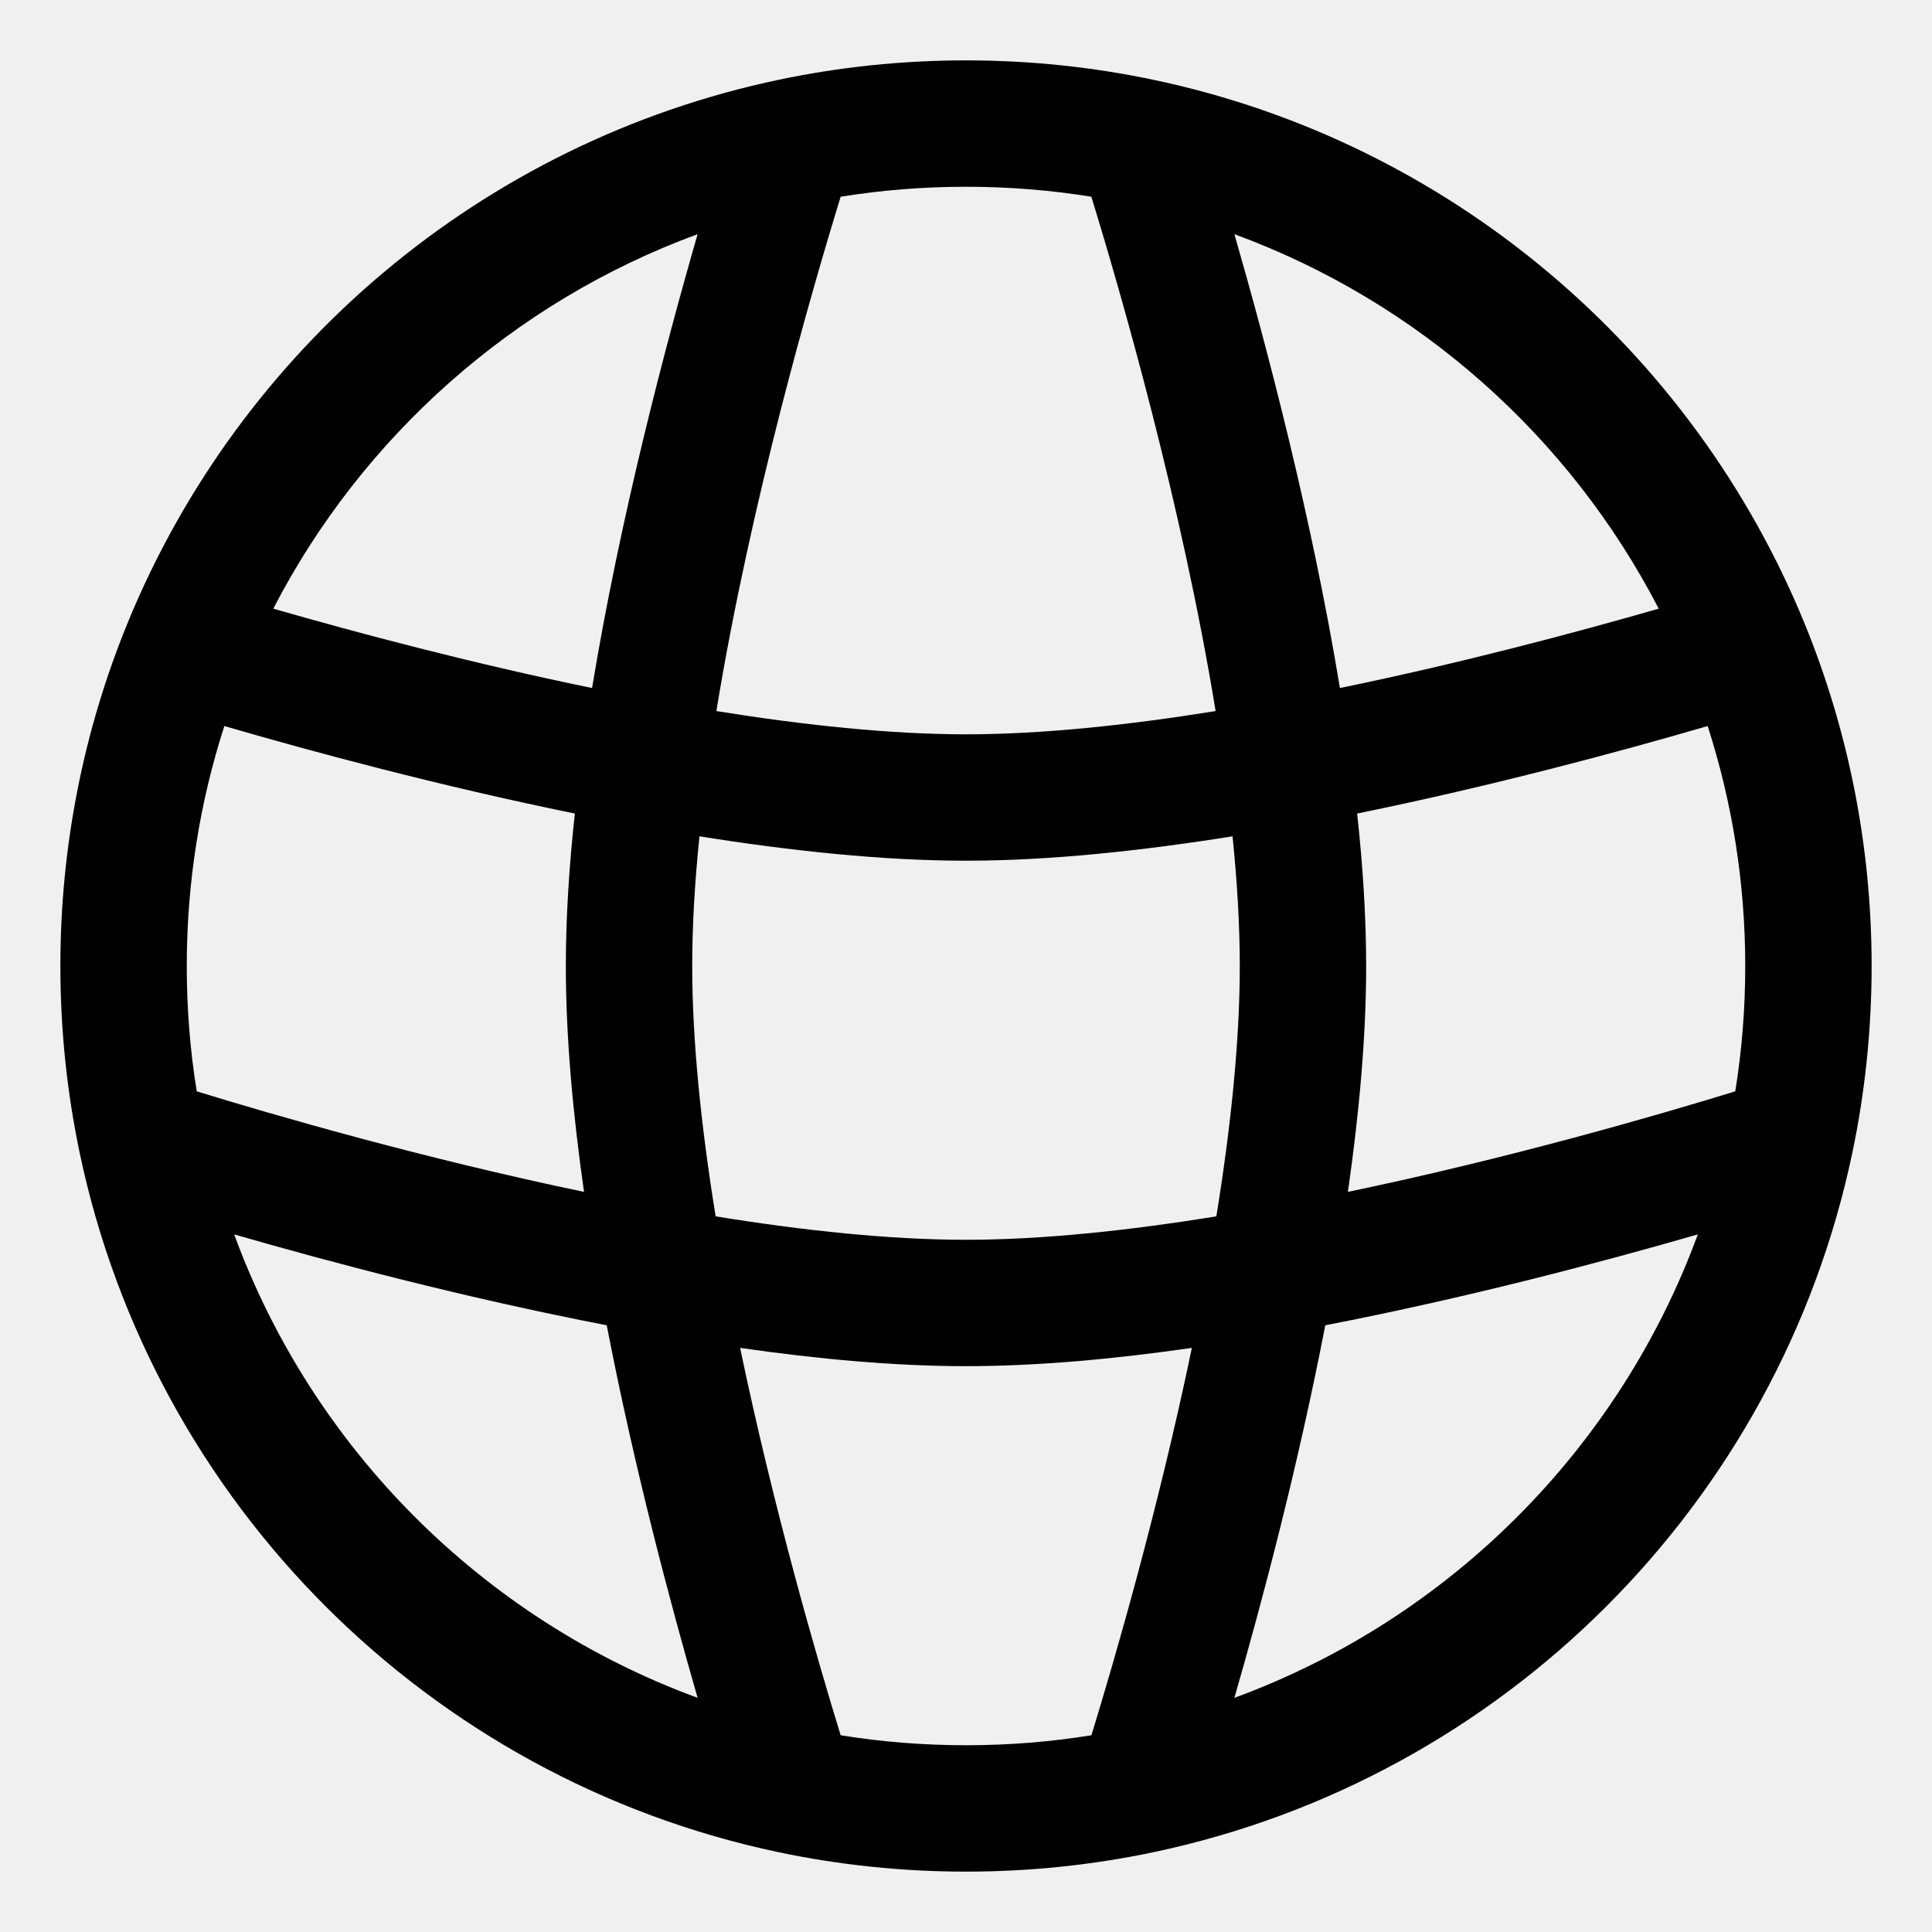
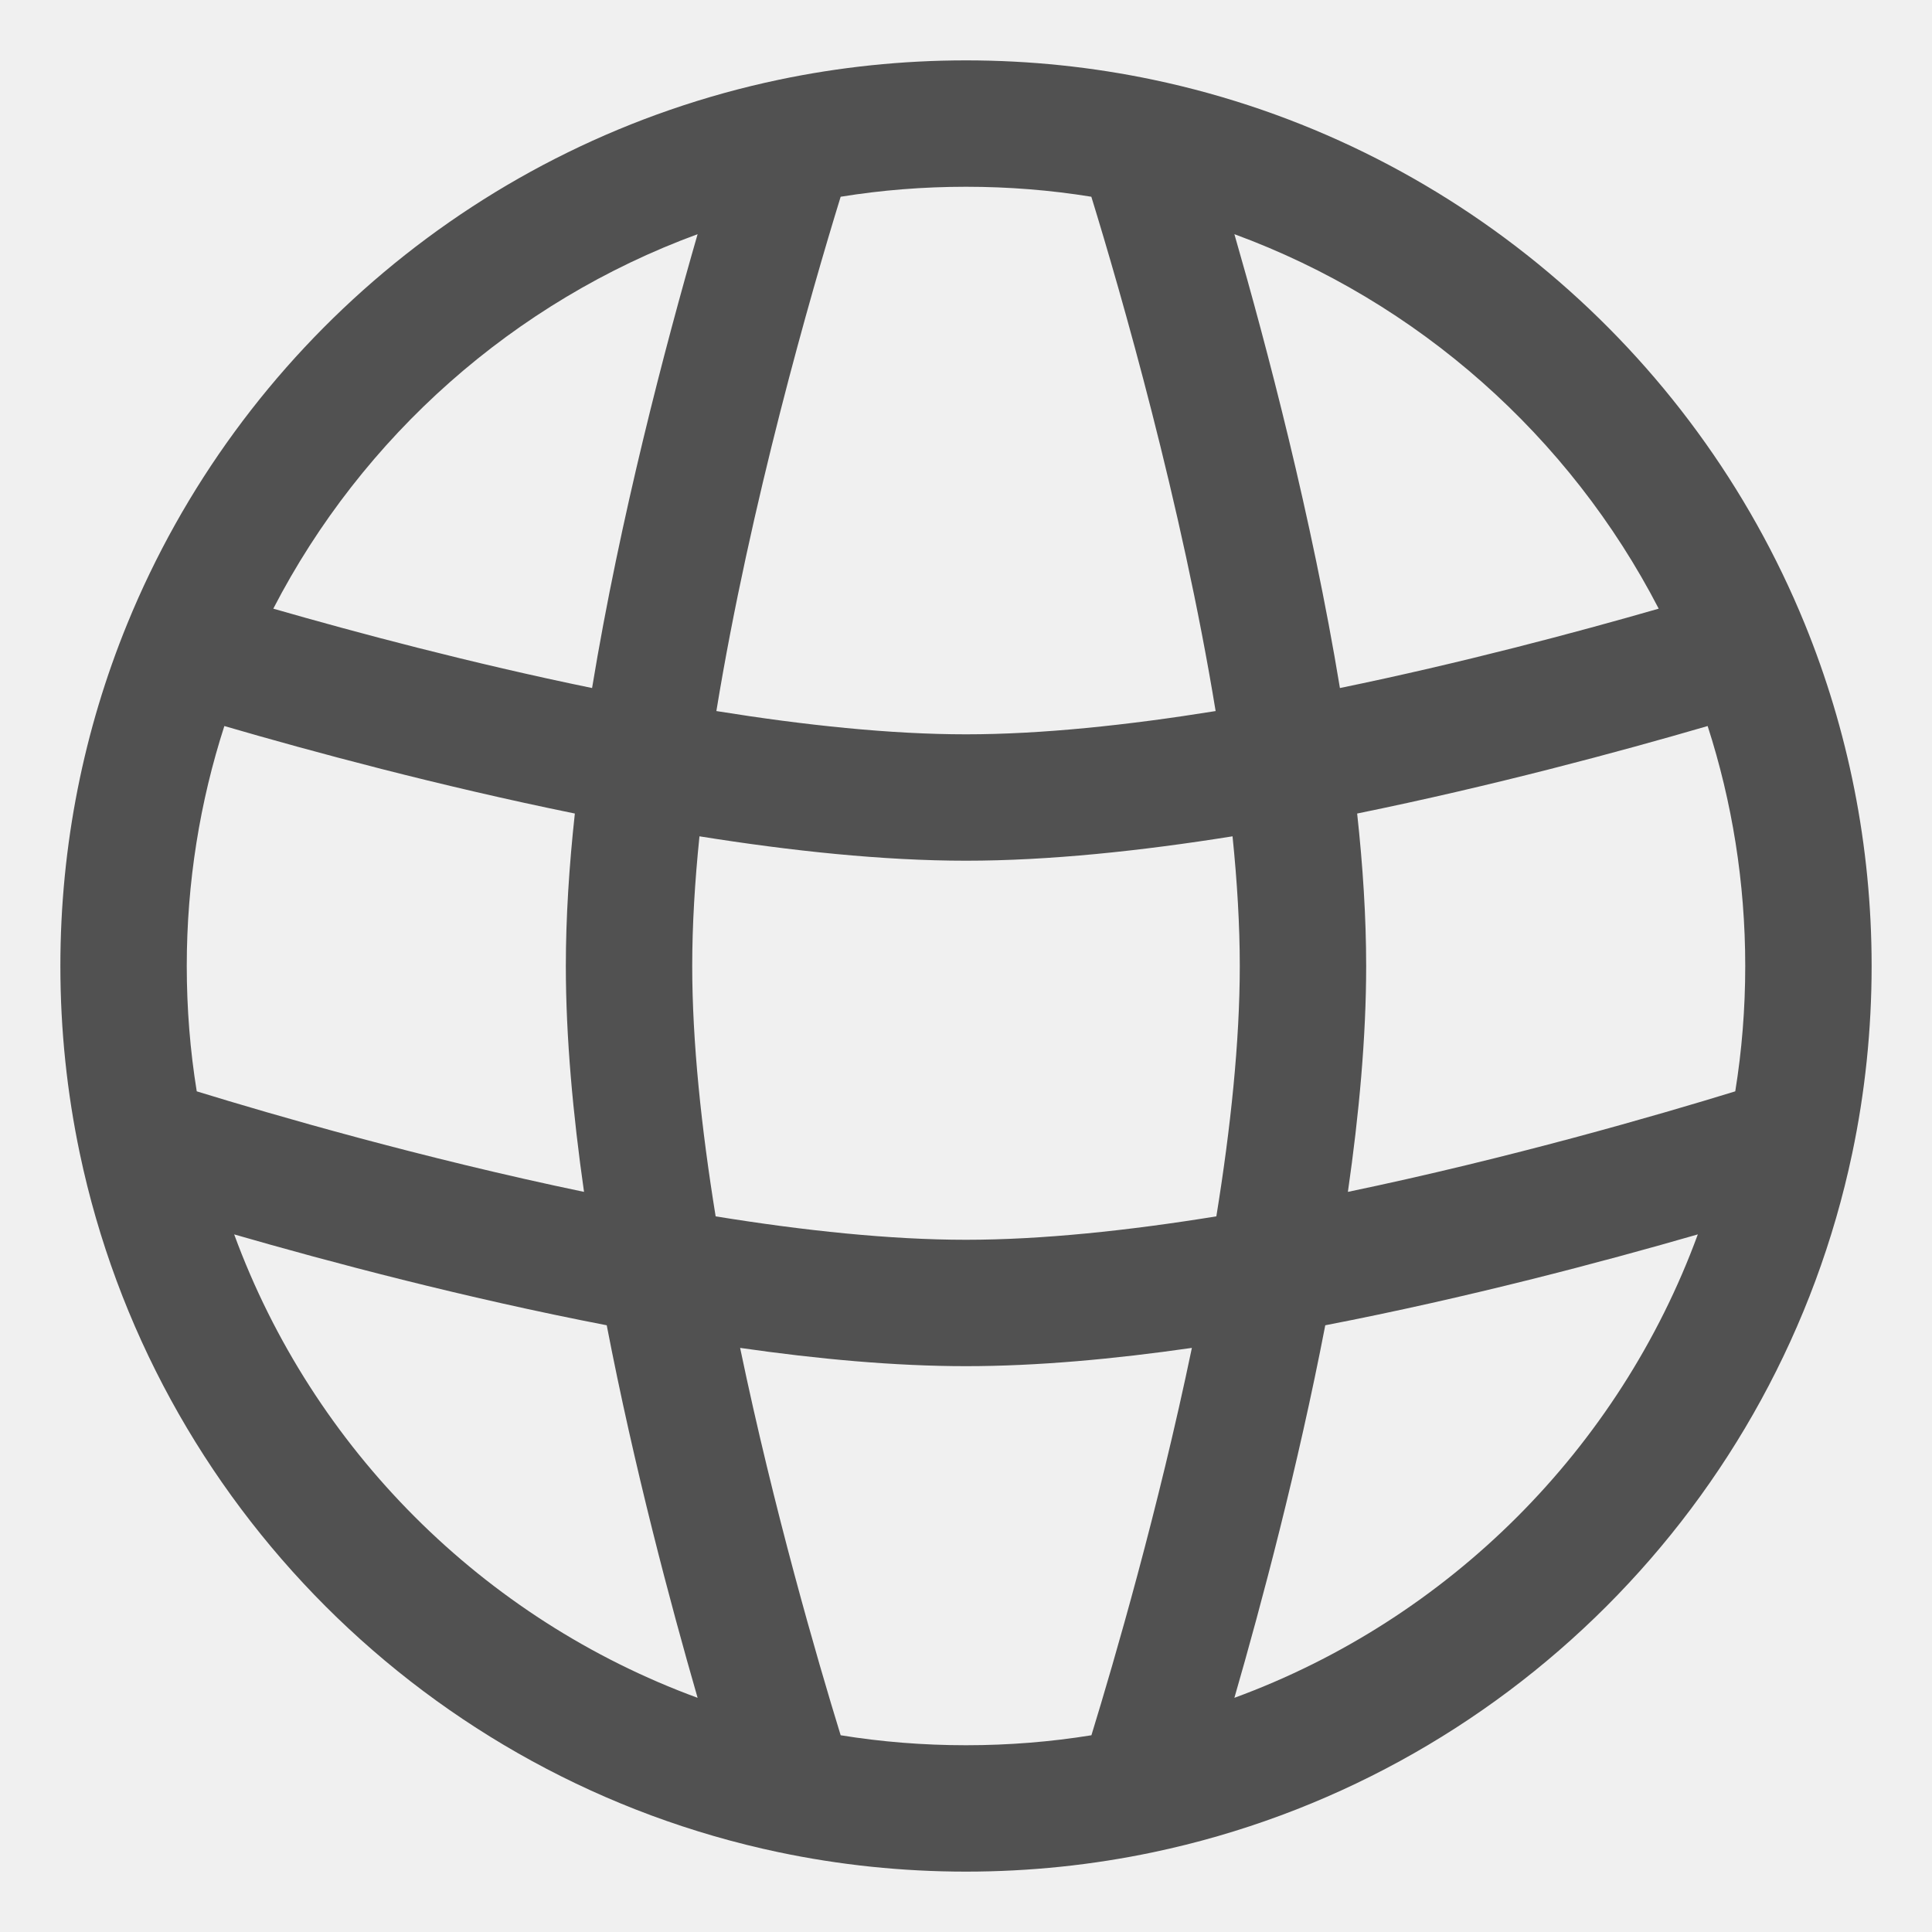
<svg xmlns="http://www.w3.org/2000/svg" width="800px" height="800px" viewBox="0 0 24 24" fill="none">
  <g id="style=stroke" clip-path="url(#clip0_1_1828)">
    <g id="web">
-       <path id="vector (Stroke)" fill-rule="evenodd" clip-rule="evenodd" d="M10.443 2.444C10.075 3.64 9.321 6.256 8.899 8.833C9.993 9.009 11.062 9.122 12 9.122C12.938 9.122 14.007 9.009 15.101 8.833C14.679 6.256 13.925 3.64 13.557 2.444C13.051 2.362 12.531 2.32 12 2.32C11.469 2.32 10.949 2.362 10.443 2.444ZM15.334 2.909C15.737 4.305 16.296 6.428 16.645 8.547C18.151 8.237 19.573 7.858 20.605 7.561C19.499 5.421 17.617 3.747 15.334 2.909ZM21.213 9.019C20.122 9.337 18.542 9.763 16.859 10.106C16.93 10.756 16.971 11.396 16.971 12C16.971 12.882 16.883 13.841 16.744 14.806C18.759 14.386 20.607 13.849 21.556 13.557C21.638 13.051 21.68 12.531 21.68 12C21.68 10.959 21.516 9.958 21.213 9.019ZM21.091 15.334C19.917 15.673 18.229 16.122 16.463 16.463C16.122 18.229 15.673 19.917 15.334 21.091C17.998 20.114 20.114 17.998 21.091 15.334ZM13.558 21.556C13.849 20.607 14.386 18.759 14.806 16.744C13.841 16.883 12.882 16.971 12 16.971C11.118 16.971 10.159 16.883 9.194 16.744C9.614 18.759 10.151 20.607 10.443 21.556C10.949 21.638 11.469 21.68 12 21.68C12.531 21.68 13.051 21.638 13.558 21.556ZM8.666 21.091C8.327 19.917 7.878 18.229 7.537 16.463C5.771 16.122 4.083 15.673 2.909 15.334C3.886 17.998 6.002 20.114 8.666 21.091ZM2.444 13.557C3.393 13.849 5.241 14.386 7.255 14.806C7.117 13.841 7.029 12.882 7.029 12C7.029 11.396 7.07 10.756 7.141 10.106C5.458 9.763 3.878 9.337 2.787 9.019C2.484 9.958 2.32 10.959 2.32 12C2.32 12.531 2.362 13.051 2.444 13.557ZM3.395 7.561C4.427 7.858 5.849 8.237 7.355 8.547C7.704 6.428 8.263 4.305 8.666 2.909C6.383 3.747 4.501 5.421 3.395 7.561ZM8.689 10.389C8.631 10.954 8.599 11.497 8.599 12C8.599 12.94 8.712 14.012 8.89 15.11C9.988 15.288 11.06 15.401 12 15.401C12.94 15.401 14.012 15.288 15.11 15.11C15.288 14.012 15.401 12.94 15.401 12C15.401 11.497 15.369 10.954 15.311 10.389C14.178 10.57 13.035 10.692 12 10.692C10.965 10.692 9.822 10.57 8.689 10.389ZM9.673 0.991C10.424 0.833 11.203 0.75 12 0.75C12.797 0.75 13.576 0.833 14.327 0.991C18.011 1.766 21.028 4.341 22.42 7.752C22.955 9.064 23.25 10.498 23.25 12C23.25 12.797 23.167 13.576 23.009 14.327C22.094 18.674 18.674 22.094 14.327 23.009C13.576 23.167 12.797 23.25 12 23.25C11.203 23.25 10.424 23.167 9.673 23.009C5.326 22.094 1.906 18.674 0.991 14.327C0.833 13.576 0.75 12.797 0.75 12C0.75 10.497 1.045 9.061 1.581 7.749C2.974 4.339 5.99 1.766 9.673 0.991Z" fill="#000000" />
+       <path id="vector (Stroke)" fill-rule="evenodd" clip-rule="evenodd" d="M10.443 2.444C10.075 3.64 9.321 6.256 8.899 8.833C9.993 9.009 11.062 9.122 12 9.122C12.938 9.122 14.007 9.009 15.101 8.833C14.679 6.256 13.925 3.64 13.557 2.444C13.051 2.362 12.531 2.32 12 2.32C11.469 2.32 10.949 2.362 10.443 2.444ZM15.334 2.909C15.737 4.305 16.296 6.428 16.645 8.547C18.151 8.237 19.573 7.858 20.605 7.561C19.499 5.421 17.617 3.747 15.334 2.909ZM21.213 9.019C20.122 9.337 18.542 9.763 16.859 10.106C16.93 10.756 16.971 11.396 16.971 12C16.971 12.882 16.883 13.841 16.744 14.806C18.759 14.386 20.607 13.849 21.556 13.557C21.638 13.051 21.68 12.531 21.68 12C21.68 10.959 21.516 9.958 21.213 9.019ZM21.091 15.334C19.917 15.673 18.229 16.122 16.463 16.463C16.122 18.229 15.673 19.917 15.334 21.091C17.998 20.114 20.114 17.998 21.091 15.334ZM13.558 21.556C13.849 20.607 14.386 18.759 14.806 16.744C13.841 16.883 12.882 16.971 12 16.971C11.118 16.971 10.159 16.883 9.194 16.744C9.614 18.759 10.151 20.607 10.443 21.556C10.949 21.638 11.469 21.68 12 21.68C12.531 21.68 13.051 21.638 13.558 21.556ZM8.666 21.091C8.327 19.917 7.878 18.229 7.537 16.463C5.771 16.122 4.083 15.673 2.909 15.334C3.886 17.998 6.002 20.114 8.666 21.091ZM2.444 13.557C3.393 13.849 5.241 14.386 7.255 14.806C7.117 13.841 7.029 12.882 7.029 12C7.029 11.396 7.07 10.756 7.141 10.106C5.458 9.763 3.878 9.337 2.787 9.019C2.484 9.958 2.32 10.959 2.32 12C2.32 12.531 2.362 13.051 2.444 13.557ZM3.395 7.561C4.427 7.858 5.849 8.237 7.355 8.547C7.704 6.428 8.263 4.305 8.666 2.909C6.383 3.747 4.501 5.421 3.395 7.561ZM8.689 10.389C8.631 10.954 8.599 11.497 8.599 12C8.599 12.94 8.712 14.012 8.89 15.11C9.988 15.288 11.06 15.401 12 15.401C12.94 15.401 14.012 15.288 15.11 15.11C15.288 14.012 15.401 12.94 15.401 12C15.401 11.497 15.369 10.954 15.311 10.389C14.178 10.57 13.035 10.692 12 10.692C10.965 10.692 9.822 10.57 8.689 10.389ZM9.673 0.991C10.424 0.833 11.203 0.75 12 0.75C12.797 0.75 13.576 0.833 14.327 0.991C18.011 1.766 21.028 4.341 22.42 7.752C22.955 9.064 23.25 10.498 23.25 12C23.25 12.797 23.167 13.576 23.009 14.327C22.094 18.674 18.674 22.094 14.327 23.009C13.576 23.167 12.797 23.25 12 23.25C11.203 23.25 10.424 23.167 9.673 23.009C5.326 22.094 1.906 18.674 0.991 14.327C0.833 13.576 0.75 12.797 0.75 12C0.75 10.497 1.045 9.061 1.581 7.749C2.974 4.339 5.99 1.766 9.673 0.991Z" fill="#515151" />
    </g>
  </g>
  <defs>
    <clipPath id="clip0_1_1828">
      <rect width="24" height="24" fill="white" />
    </clipPath>
  </defs>
</svg>
